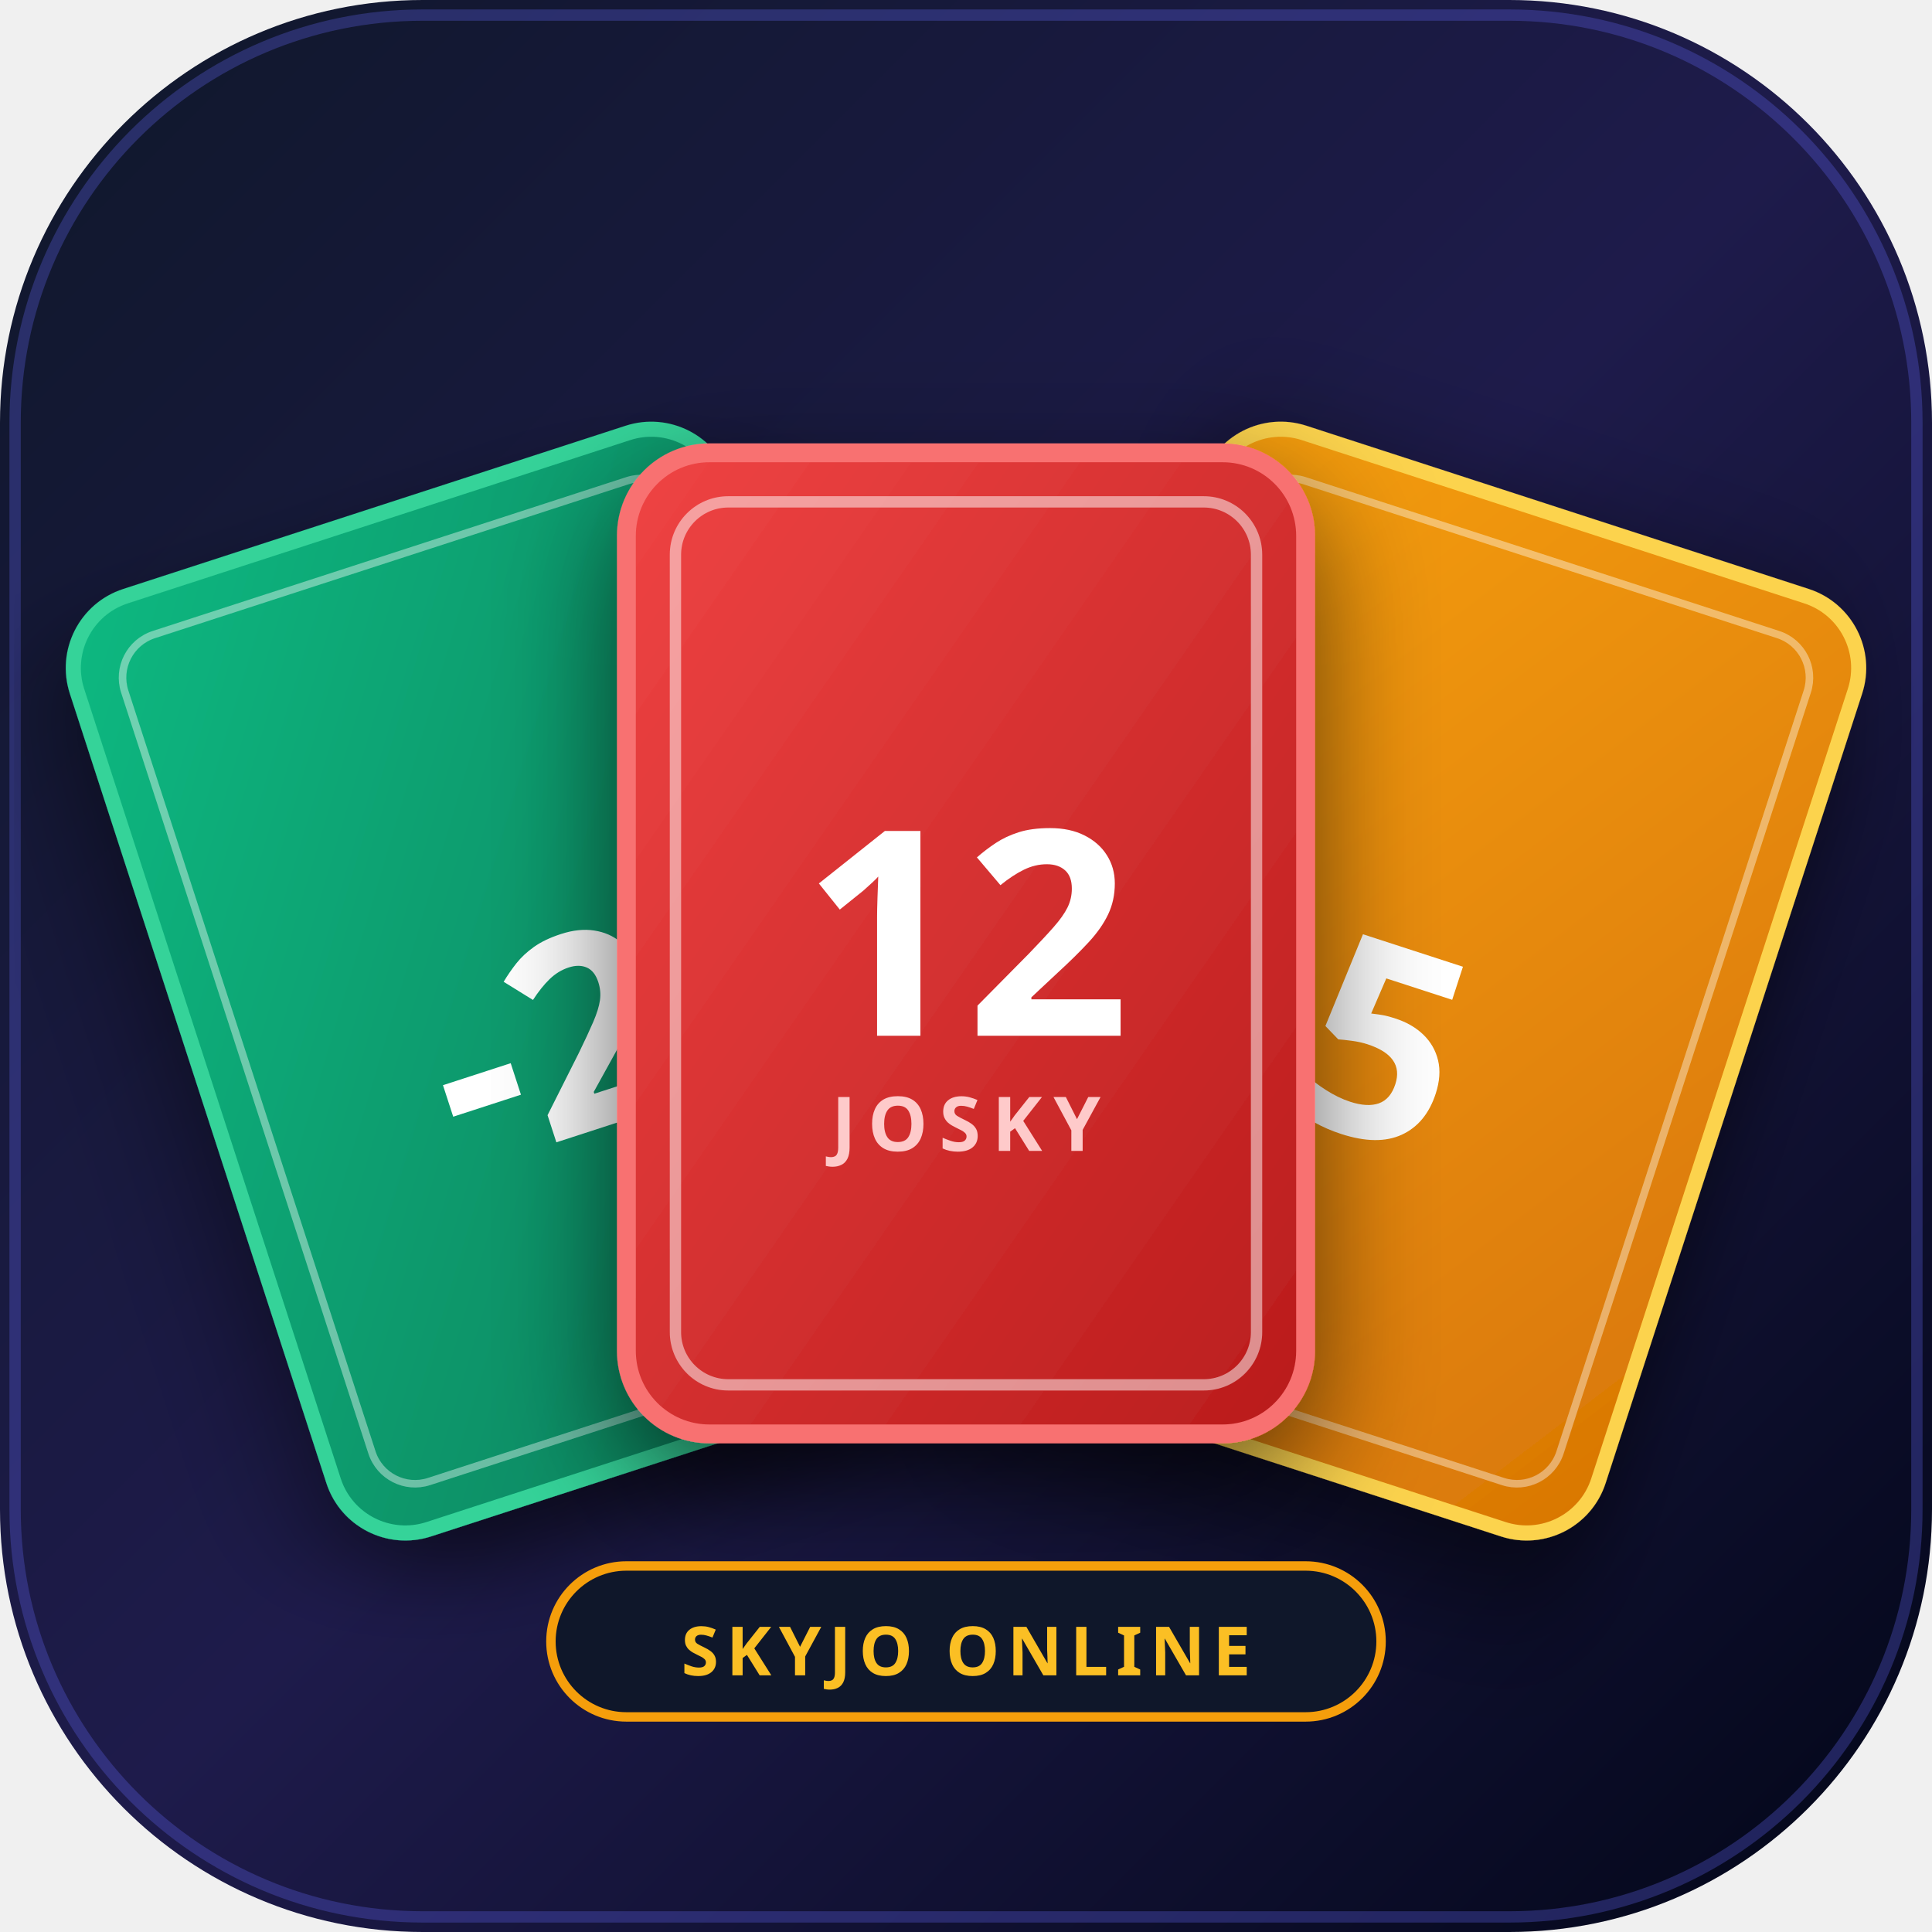
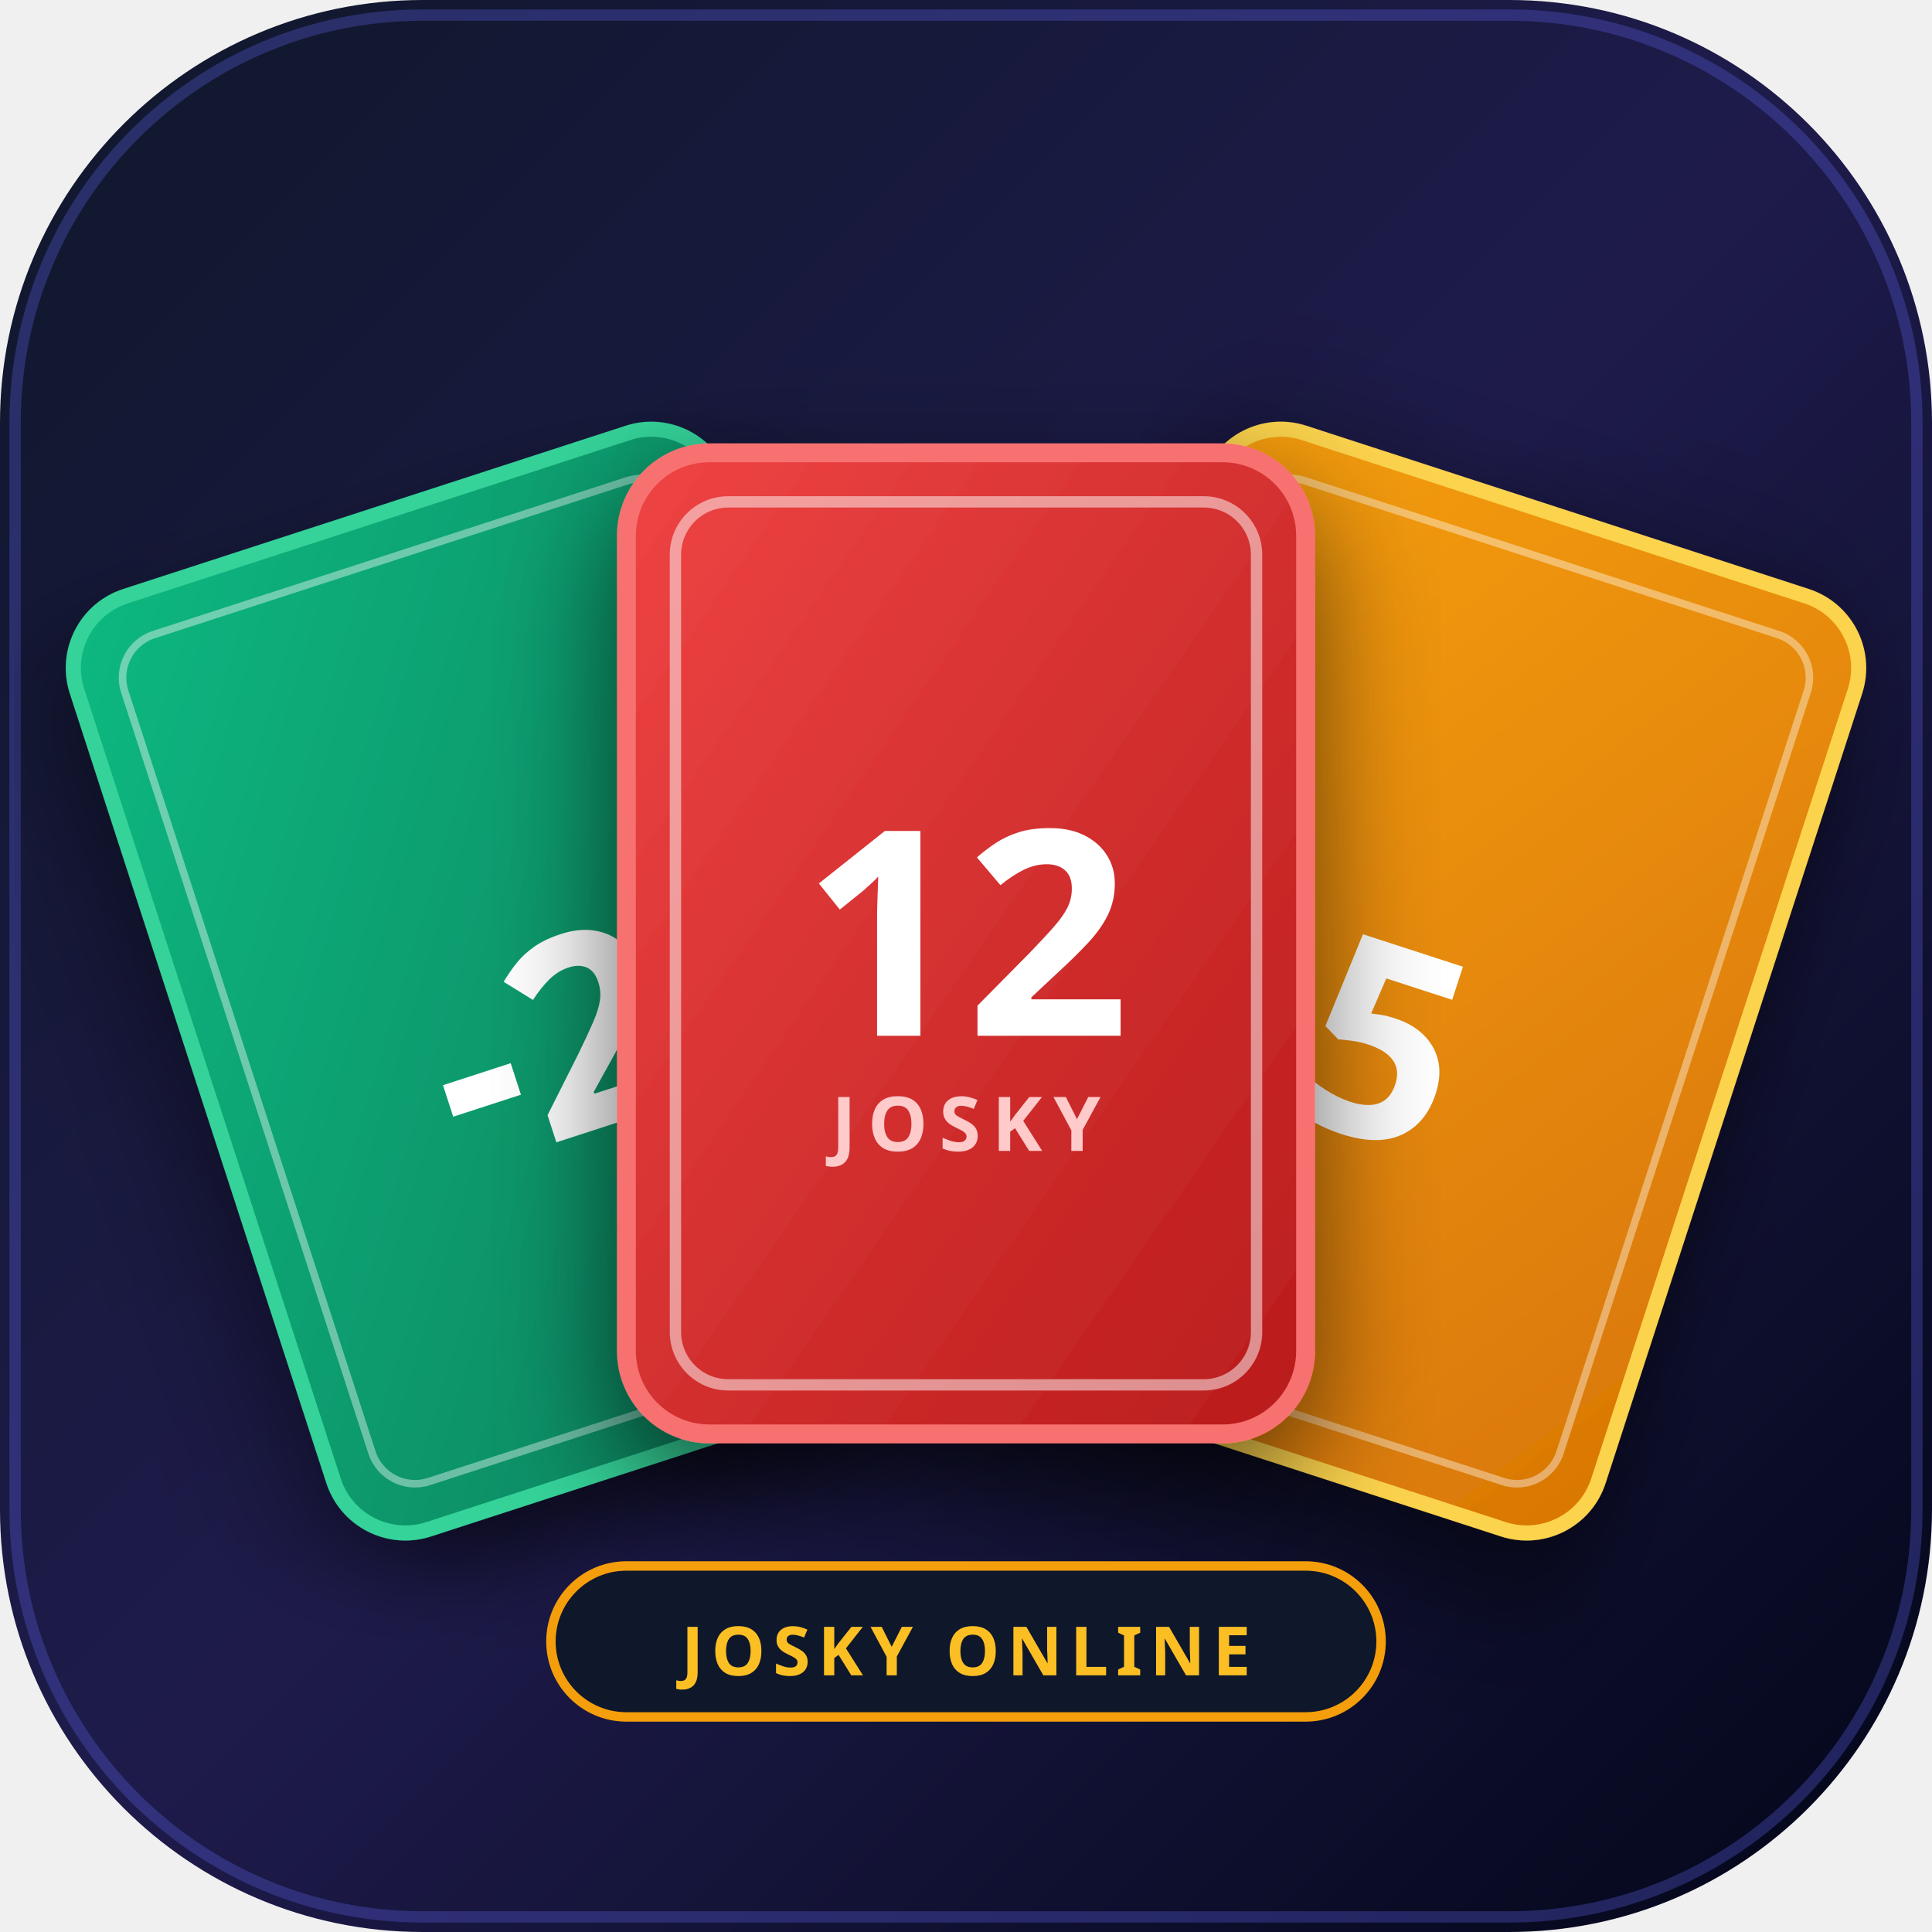
<svg xmlns="http://www.w3.org/2000/svg" viewBox="0 0 512 512" width="512" height="512">
  <defs>
    <linearGradient id="bgGrad" x1="0%" y1="0%" x2="100%" y2="100%">
      <stop offset="0%" stop-color="#0f172a" />
      <stop offset="50%" stop-color="#1e1b4b" />
      <stop offset="100%" stop-color="#020617" />
    </linearGradient>
    <linearGradient id="cardGrad1" x1="0%" y1="0%" x2="100%" y2="100%">
      <stop offset="0%" stop-color="#f59e0b" />
      <stop offset="100%" stop-color="#d97706" />
    </linearGradient>
    <linearGradient id="cardGrad2" x1="0%" y1="0%" x2="100%" y2="100%">
      <stop offset="0%" stop-color="#ef4444" />
      <stop offset="100%" stop-color="#b91c1c" />
    </linearGradient>
    <linearGradient id="cardGrad3" x1="0%" y1="0%" x2="100%" y2="100%">
      <stop offset="0%" stop-color="#10b981" />
      <stop offset="100%" stop-color="#047857" />
    </linearGradient>
    <filter id="shadow" x="-20%" y="-20%" width="140%" height="140%">
      <feDropShadow dx="0" dy="12" stdDeviation="16" flood-color="#000" flood-opacity="0.6" />
    </filter>
  </defs>
  <rect width="512" height="512" rx="112" fill="url(#bgGrad)" />
  <rect width="504" height="504" x="4" y="4" rx="108" fill="none" stroke="#6366f1" stroke-width="3" stroke-opacity="0.3" />
  <g transform="translate(140, 260) rotate(-18) translate(-90, -130)" filter="url(#shadow)">
    <rect width="180" height="260" rx="20" fill="url(#cardGrad3)" stroke="#34d399" stroke-width="4" />
    <rect width="156" height="236" x="12" y="12" rx="12" fill="none" stroke="#ffffff" stroke-width="2" stroke-opacity="0.4" />
    <text x="90" y="145" font-family="'Outfit', system-ui, sans-serif" font-size="72" font-weight="900" fill="#ffffff" text-anchor="middle" dominant-baseline="central">-2</text>
  </g>
  <g transform="translate(372, 260) rotate(18) translate(-90, -130)" filter="url(#shadow)">
    <rect width="180" height="260" rx="20" fill="url(#cardGrad1)" stroke="#fcd34d" stroke-width="4" />
    <rect width="156" height="236" x="12" y="12" rx="12" fill="none" stroke="#ffffff" stroke-width="2" stroke-opacity="0.4" />
    <text x="90" y="145" font-family="'Outfit', system-ui, sans-serif" font-size="72" font-weight="900" fill="#ffffff" text-anchor="middle" dominant-baseline="central">5</text>
  </g>
  <g transform="translate(256, 250) translate(-90, -130)" filter="url(#shadow)">
    <rect width="180" height="260" rx="22" fill="url(#cardGrad2)" stroke="#f87171" stroke-width="5" />
    <rect width="154" height="234" x="13" y="13" rx="14" fill="none" stroke="#ffffff" stroke-width="3" stroke-opacity="0.5" />
    <text x="90" y="125" font-family="'Outfit', system-ui, sans-serif" font-size="76" font-weight="900" fill="#ffffff" text-anchor="middle" dominant-baseline="central">12</text>
    <text x="90" y="185" font-family="'Plus Jakarta Sans', system-ui, sans-serif" font-size="20" font-weight="800" fill="#fecaca" text-anchor="middle" letter-spacing="3">JOSKY</text>
  </g>
  <g transform="translate(256, 435)">
    <rect x="-110" y="-20" width="220" height="40" rx="20" fill="#0f172a" stroke="#f59e0b" stroke-width="2.5" />
-     <text x="0" y="2" font-family="'Outfit', system-ui, sans-serif" font-size="18" font-weight="900" fill="#fbbf24" text-anchor="middle" dominant-baseline="central" letter-spacing="2">SKYJO ONLINE</text>
+     <text x="0" y="2" font-family="'Outfit', system-ui, sans-serif" font-size="18" font-weight="900" fill="#fbbf24" text-anchor="middle" dominant-baseline="central" letter-spacing="2">JOSKY ONLINE</text>
  </g>
</svg>
